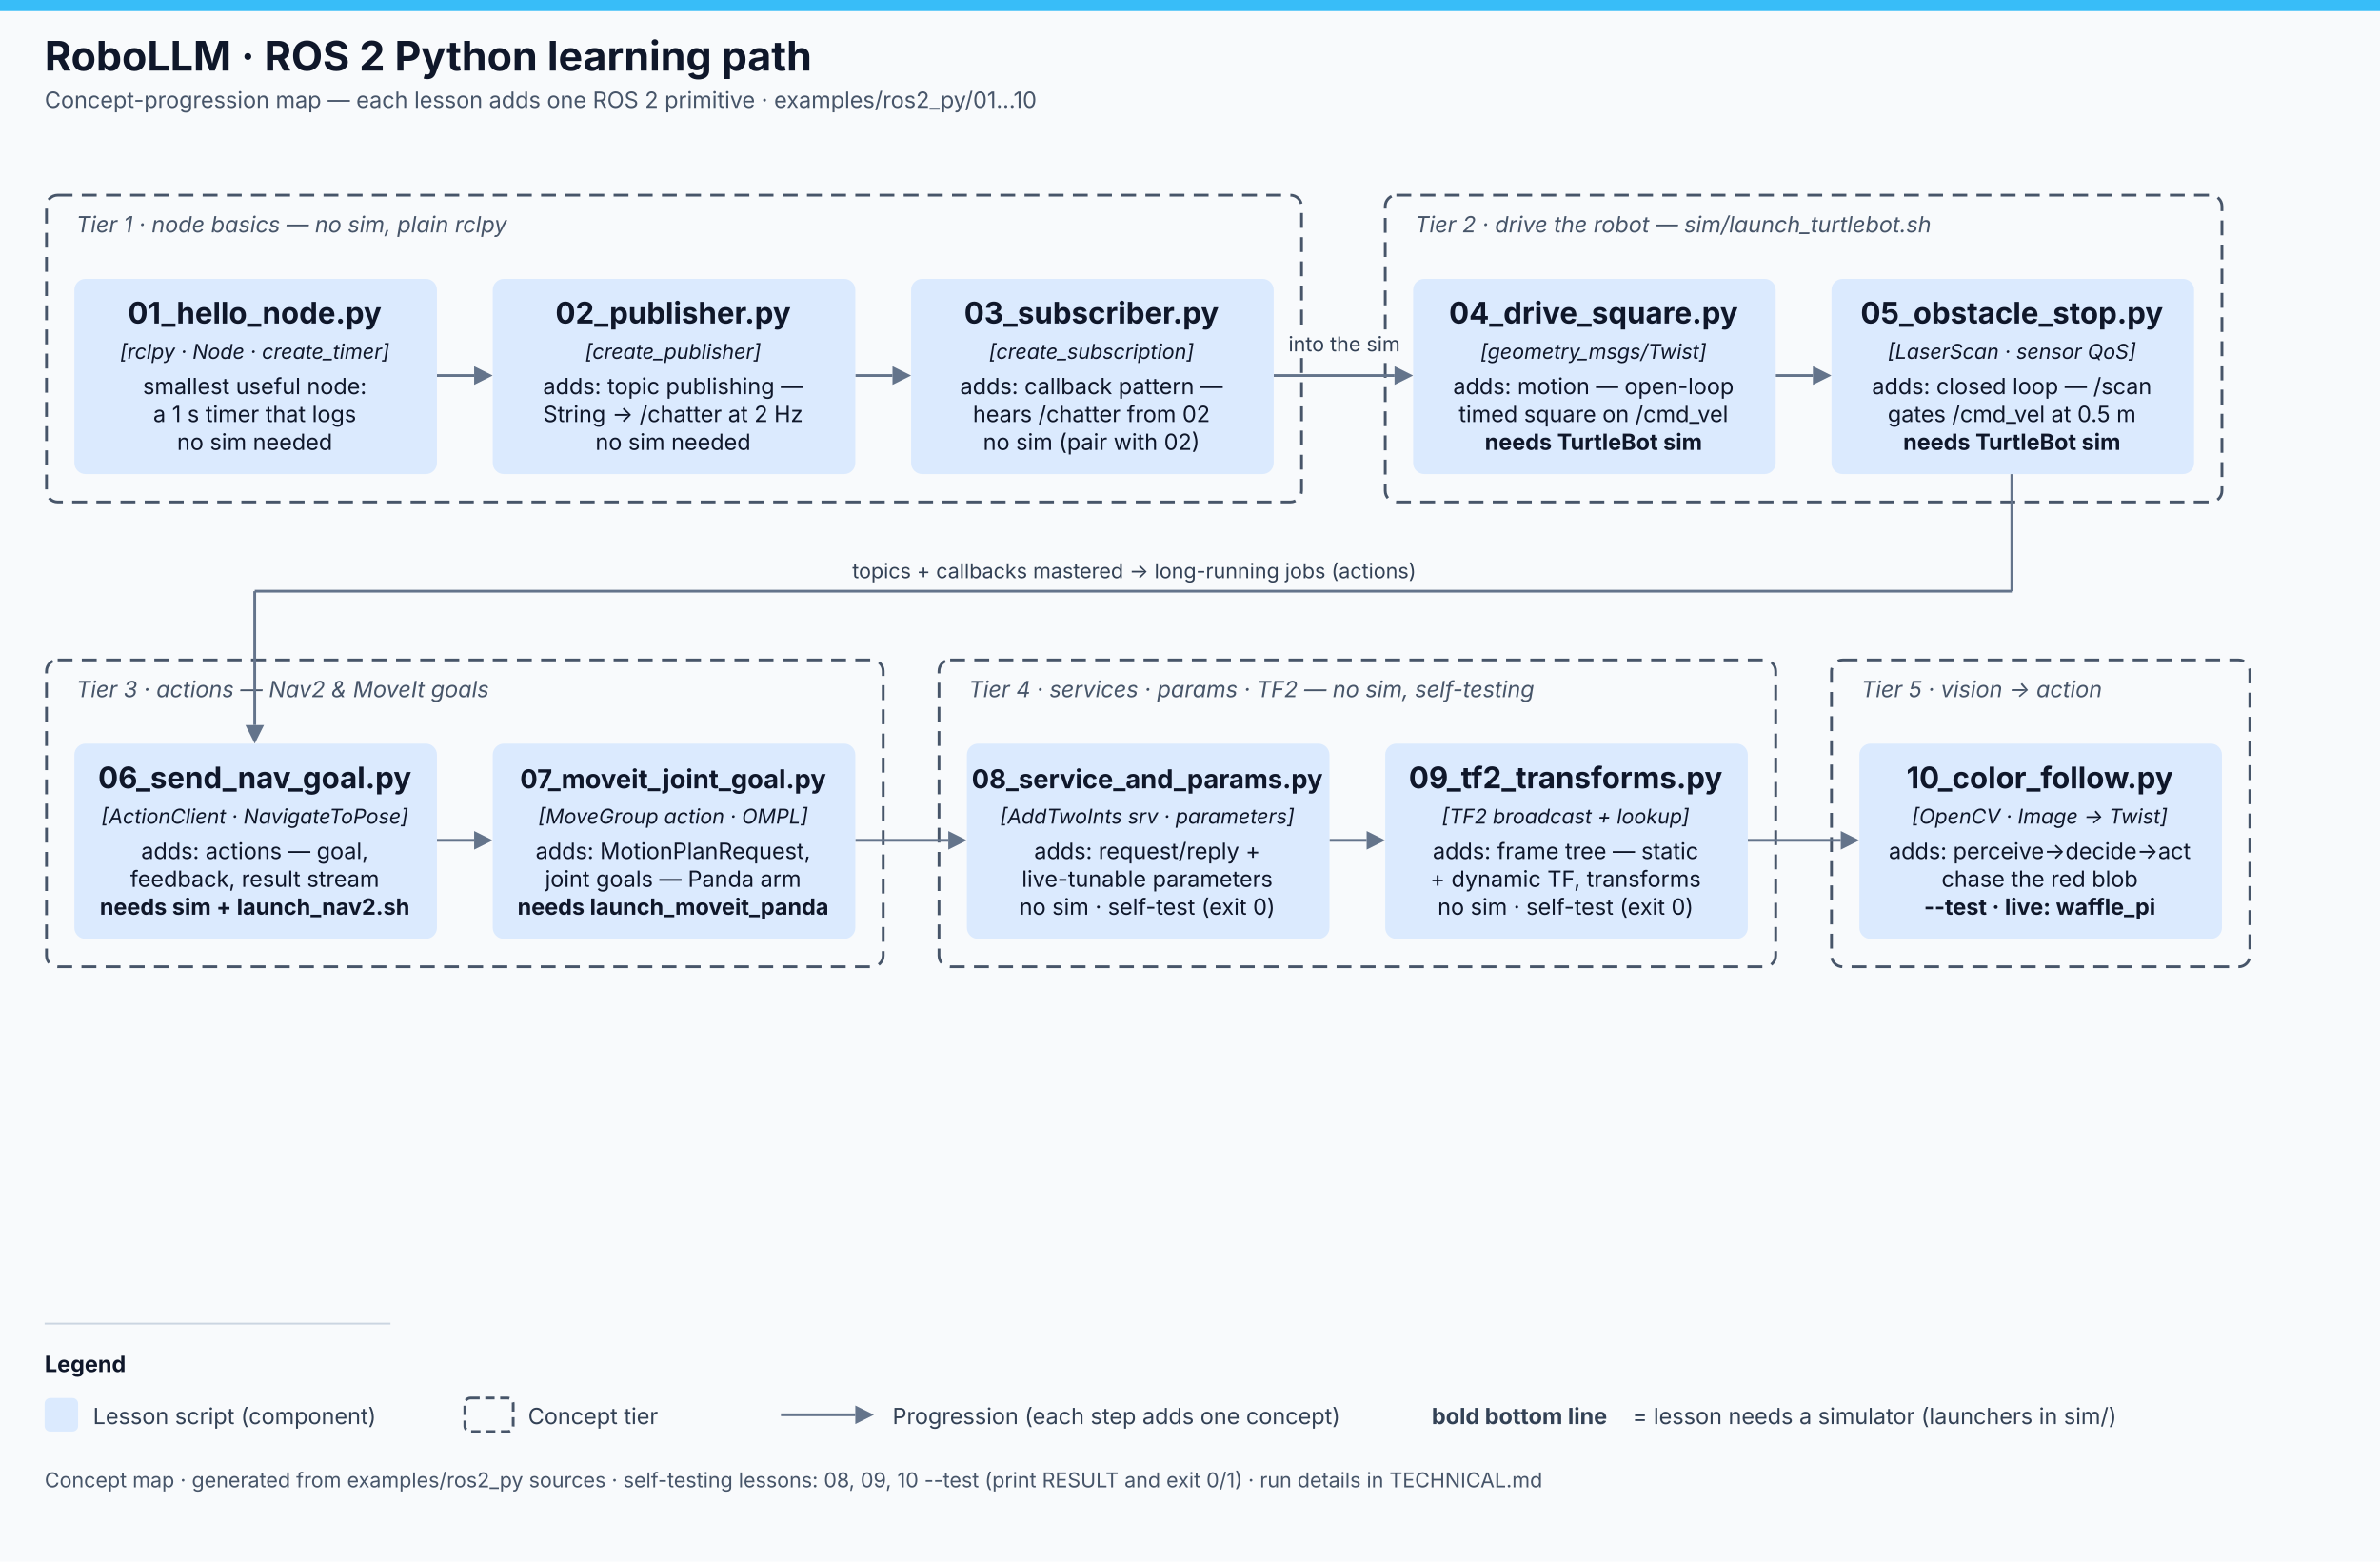
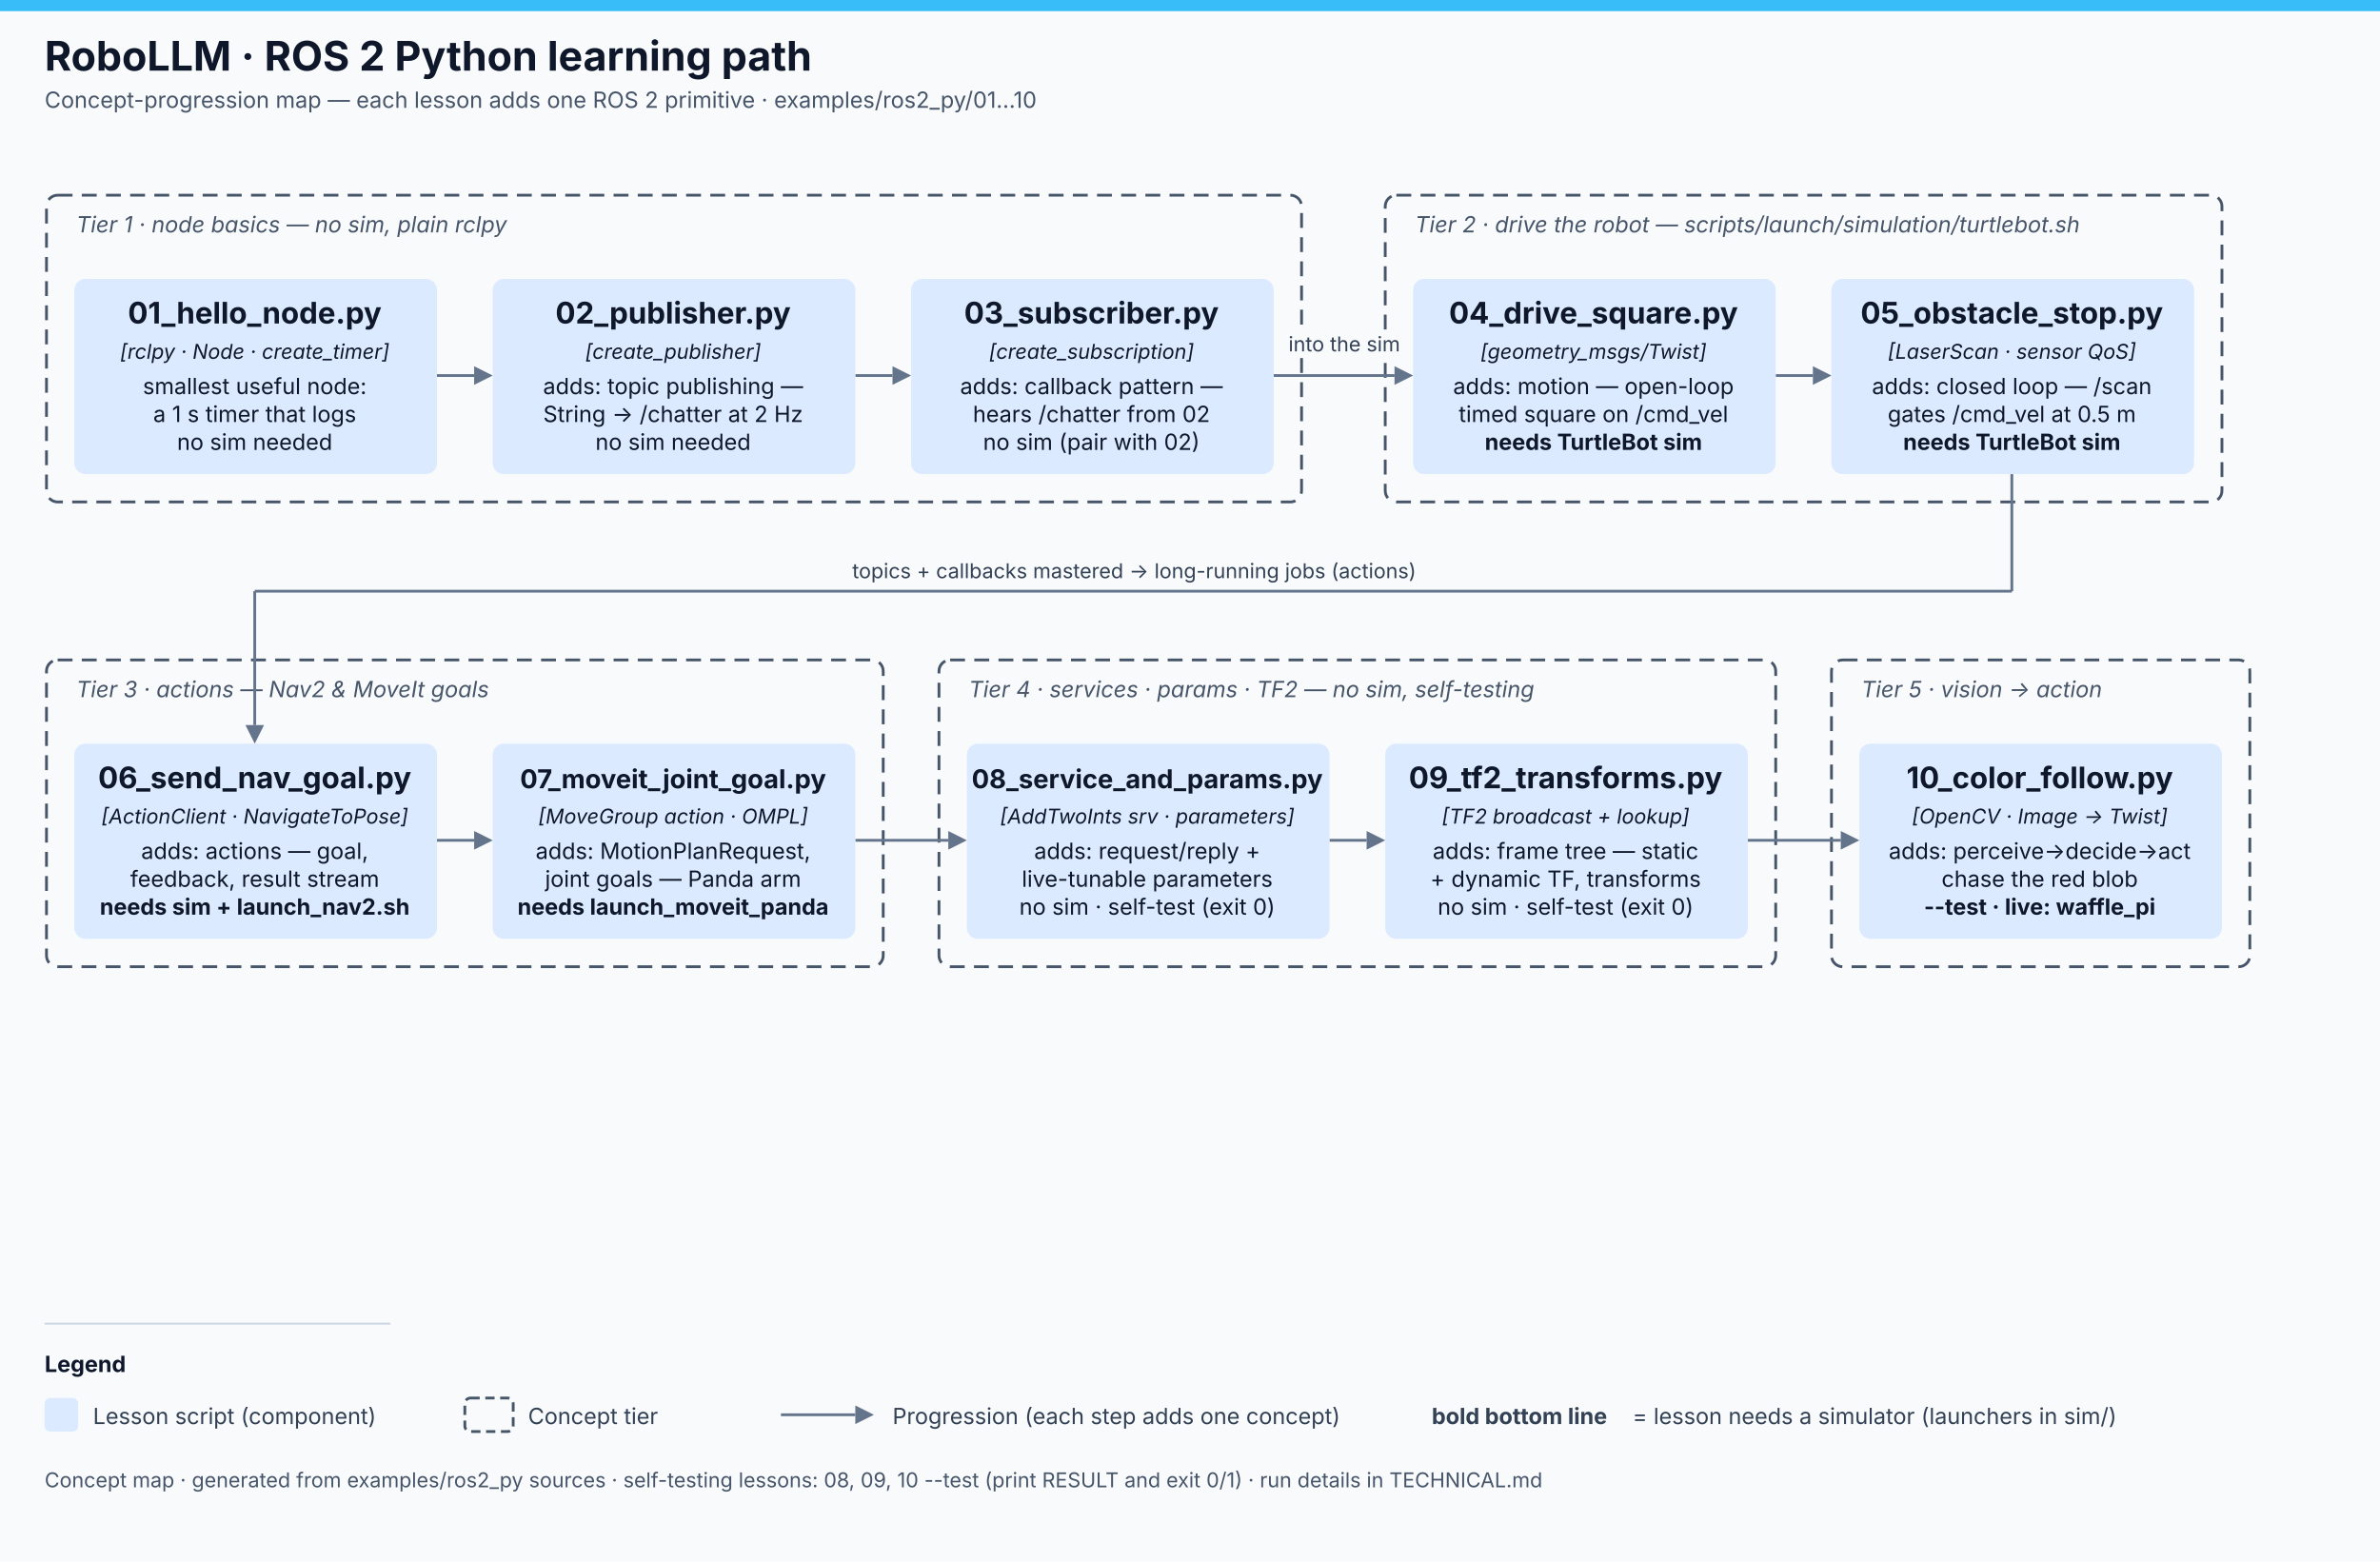
<svg xmlns="http://www.w3.org/2000/svg" viewBox="0 0 1280 840" font-family="Inter, Segoe UI, Arial, sans-serif" role="img" aria-labelledby="title desc">
  <rect x="0" y="0" width="1280" height="840" fill="#F8FAFC" />
  <text x="24" y="38" font-size="22" font-weight="700" fill="#0F172A">RoboLLM · ROS 2 Python learning path</text>
  <text x="24" y="58" font-size="12" fill="#475569">Concept-progression map — each lesson adds one ROS 2 primitive · examples/ros2_py/01…10</text>
  <rect x="25" y="105" width="675" height="165" rx="6" fill="none" stroke="#475569" stroke-width="1.5" stroke-dasharray="8,5" />
  <text x="41" y="125" font-size="12" font-style="italic" fill="#475569">Tier 1 · node basics — no sim, plain rclpy</text>
  <rect x="745" y="105" width="450" height="165" rx="6" fill="none" stroke="#475569" stroke-width="1.5" stroke-dasharray="8,5" />
-   <text x="761" y="125" font-size="12" font-style="italic" fill="#475569">Tier 2 · drive the robot — sim/launch_turtlebot.sh</text>
+   <text x="761" y="125" font-size="12" font-style="italic" fill="#475569">Tier 2 · drive the robot — scripts/launch/simulation/turtlebot.sh</text>
  <rect x="25" y="355" width="450" height="165" rx="6" fill="none" stroke="#475569" stroke-width="1.5" stroke-dasharray="8,5" />
  <text x="41" y="375" font-size="12" font-style="italic" fill="#475569">Tier 3 · actions — Nav2 &amp; MoveIt goals</text>
  <rect x="505" y="355" width="450" height="165" rx="6" fill="none" stroke="#475569" stroke-width="1.5" stroke-dasharray="8,5" />
  <text x="521" y="375" font-size="12" font-style="italic" fill="#475569">Tier 4 · services · params · TF2 — no sim, self-testing</text>
  <rect x="985" y="355" width="225" height="165" rx="6" fill="none" stroke="#475569" stroke-width="1.5" stroke-dasharray="8,5" />
  <text x="1001" y="375" font-size="12" font-style="italic" fill="#475569">Tier 5 · vision → action</text>
  <line x1="235" y1="202" x2="255" y2="202" stroke="#64748B" stroke-width="1.5" />
  <polygon points="265,202 255,197 255,207" fill="#64748B" />
  <line x1="460" y1="202" x2="480" y2="202" stroke="#64748B" stroke-width="1.5" />
  <polygon points="490,202 480,197 480,207" fill="#64748B" />
  <line x1="685" y1="202" x2="750" y2="202" stroke="#64748B" stroke-width="1.5" />
  <polygon points="760,202 750,197 750,207" fill="#64748B" />
  <rect x="680" y="178" width="86" height="14" fill="#F8FAFC" />
  <text x="723" y="189" font-size="11" fill="#334155" text-anchor="middle">into the sim</text>
  <line x1="955" y1="202" x2="975" y2="202" stroke="#64748B" stroke-width="1.5" />
  <polygon points="985,202 975,197 975,207" fill="#64748B" />
  <line x1="1082" y1="255" x2="1082" y2="318" stroke="#64748B" stroke-width="1.5" />
  <line x1="1082" y1="318" x2="137" y2="318" stroke="#64748B" stroke-width="1.5" />
  <line x1="137" y1="318" x2="137" y2="390" stroke="#64748B" stroke-width="1.5" />
  <polygon points="137,400 132,390 142,390" fill="#64748B" />
  <rect x="450" y="300" width="320" height="14" fill="#F8FAFC" />
  <text x="610" y="311" font-size="11" fill="#334155" text-anchor="middle">topics + callbacks mastered → long-running jobs (actions)</text>
  <line x1="235" y1="452" x2="255" y2="452" stroke="#64748B" stroke-width="1.5" />
  <polygon points="265,452 255,447 255,457" fill="#64748B" />
  <line x1="460" y1="452" x2="510" y2="452" stroke="#64748B" stroke-width="1.5" />
  <polygon points="520,452 510,447 510,457" fill="#64748B" />
  <line x1="715" y1="452" x2="735" y2="452" stroke="#64748B" stroke-width="1.5" />
  <polygon points="745,452 735,447 735,457" fill="#64748B" />
  <line x1="940" y1="452" x2="990" y2="452" stroke="#64748B" stroke-width="1.5" />
  <polygon points="1000,452 990,447 990,457" fill="#64748B" />
  <g>
    <rect x="40" y="150" width="195" height="105" rx="6" fill="#DBEAFE" />
    <text x="137" y="174" font-size="16" font-weight="bold" fill="#0F172A" text-anchor="middle">01_hello_node.py</text>
    <text x="137" y="193" font-size="11" font-style="italic" fill="#0F172A" text-anchor="middle">[rclpy · Node · create_timer]</text>
    <text x="137" y="212" font-size="12" fill="#0F172A" text-anchor="middle">smallest useful node:</text>
    <text x="137" y="227" font-size="12" fill="#0F172A" text-anchor="middle">a 1 s timer that logs</text>
    <text x="137" y="242" font-size="12" fill="#0F172A" text-anchor="middle">no sim needed</text>
  </g>
  <g>
    <rect x="265" y="150" width="195" height="105" rx="6" fill="#DBEAFE" />
    <text x="362" y="174" font-size="16" font-weight="bold" fill="#0F172A" text-anchor="middle">02_publisher.py</text>
    <text x="362" y="193" font-size="11" font-style="italic" fill="#0F172A" text-anchor="middle">[create_publisher]</text>
    <text x="362" y="212" font-size="12" fill="#0F172A" text-anchor="middle">adds: topic publishing —</text>
    <text x="362" y="227" font-size="12" fill="#0F172A" text-anchor="middle">String → /chatter at 2 Hz</text>
    <text x="362" y="242" font-size="12" fill="#0F172A" text-anchor="middle">no sim needed</text>
  </g>
  <g>
    <rect x="490" y="150" width="195" height="105" rx="6" fill="#DBEAFE" />
    <text x="587" y="174" font-size="16" font-weight="bold" fill="#0F172A" text-anchor="middle">03_subscriber.py</text>
    <text x="587" y="193" font-size="11" font-style="italic" fill="#0F172A" text-anchor="middle">[create_subscription]</text>
    <text x="587" y="212" font-size="12" fill="#0F172A" text-anchor="middle">adds: callback pattern —</text>
    <text x="587" y="227" font-size="12" fill="#0F172A" text-anchor="middle">hears /chatter from 02</text>
    <text x="587" y="242" font-size="12" fill="#0F172A" text-anchor="middle">no sim (pair with 02)</text>
  </g>
  <g>
    <rect x="760" y="150" width="195" height="105" rx="6" fill="#DBEAFE" />
    <text x="857" y="174" font-size="16" font-weight="bold" fill="#0F172A" text-anchor="middle">04_drive_square.py</text>
    <text x="857" y="193" font-size="11" font-style="italic" fill="#0F172A" text-anchor="middle">[geometry_msgs/Twist]</text>
    <text x="857" y="212" font-size="12" fill="#0F172A" text-anchor="middle">adds: motion — open-loop</text>
    <text x="857" y="227" font-size="12" fill="#0F172A" text-anchor="middle">timed square on /cmd_vel</text>
    <text x="857" y="242" font-size="12" font-weight="bold" fill="#0F172A" text-anchor="middle">needs TurtleBot sim</text>
  </g>
  <g>
    <rect x="985" y="150" width="195" height="105" rx="6" fill="#DBEAFE" />
    <text x="1082" y="174" font-size="16" font-weight="bold" fill="#0F172A" text-anchor="middle">05_obstacle_stop.py</text>
    <text x="1082" y="193" font-size="11" font-style="italic" fill="#0F172A" text-anchor="middle">[LaserScan · sensor QoS]</text>
    <text x="1082" y="212" font-size="12" fill="#0F172A" text-anchor="middle">adds: closed loop — /scan</text>
    <text x="1082" y="227" font-size="12" fill="#0F172A" text-anchor="middle">gates /cmd_vel at 0.5 m</text>
    <text x="1082" y="242" font-size="12" font-weight="bold" fill="#0F172A" text-anchor="middle">needs TurtleBot sim</text>
  </g>
  <g>
    <rect x="40" y="400" width="195" height="105" rx="6" fill="#DBEAFE" />
    <text x="137" y="424" font-size="16" font-weight="bold" fill="#0F172A" text-anchor="middle">06_send_nav_goal.py</text>
    <text x="137" y="443" font-size="11" font-style="italic" fill="#0F172A" text-anchor="middle">[ActionClient · NavigateToPose]</text>
    <text x="137" y="462" font-size="12" fill="#0F172A" text-anchor="middle">adds: actions — goal,</text>
    <text x="137" y="477" font-size="12" fill="#0F172A" text-anchor="middle">feedback, result stream</text>
    <text x="137" y="492" font-size="12" font-weight="bold" fill="#0F172A" text-anchor="middle">needs sim + launch_nav2.sh</text>
  </g>
  <g>
    <rect x="265" y="400" width="195" height="105" rx="6" fill="#DBEAFE" />
    <text x="362" y="424" font-size="14" font-weight="bold" fill="#0F172A" text-anchor="middle">07_moveit_joint_goal.py</text>
    <text x="362" y="443" font-size="11" font-style="italic" fill="#0F172A" text-anchor="middle">[MoveGroup action · OMPL]</text>
    <text x="362" y="462" font-size="12" fill="#0F172A" text-anchor="middle">adds: MotionPlanRequest,</text>
    <text x="362" y="477" font-size="12" fill="#0F172A" text-anchor="middle">joint goals — Panda arm</text>
    <text x="362" y="492" font-size="12" font-weight="bold" fill="#0F172A" text-anchor="middle">needs launch_moveit_panda</text>
  </g>
  <g>
    <rect x="520" y="400" width="195" height="105" rx="6" fill="#DBEAFE" />
    <text x="617" y="424" font-size="14" font-weight="bold" fill="#0F172A" text-anchor="middle">08_service_and_params.py</text>
    <text x="617" y="443" font-size="11" font-style="italic" fill="#0F172A" text-anchor="middle">[AddTwoInts srv · parameters]</text>
    <text x="617" y="462" font-size="12" fill="#0F172A" text-anchor="middle">adds: request/reply +</text>
    <text x="617" y="477" font-size="12" fill="#0F172A" text-anchor="middle">live-tunable parameters</text>
    <text x="617" y="492" font-size="12" fill="#0F172A" text-anchor="middle">no sim · self-test (exit 0)</text>
  </g>
  <g>
    <rect x="745" y="400" width="195" height="105" rx="6" fill="#DBEAFE" />
    <text x="842" y="424" font-size="16" font-weight="bold" fill="#0F172A" text-anchor="middle">09_tf2_transforms.py</text>
    <text x="842" y="443" font-size="11" font-style="italic" fill="#0F172A" text-anchor="middle">[TF2 broadcast + lookup]</text>
    <text x="842" y="462" font-size="12" fill="#0F172A" text-anchor="middle">adds: frame tree — static</text>
    <text x="842" y="477" font-size="12" fill="#0F172A" text-anchor="middle">+ dynamic TF, transforms</text>
    <text x="842" y="492" font-size="12" fill="#0F172A" text-anchor="middle">no sim · self-test (exit 0)</text>
  </g>
  <g>
    <rect x="1000" y="400" width="195" height="105" rx="6" fill="#DBEAFE" />
    <text x="1097" y="424" font-size="16" font-weight="bold" fill="#0F172A" text-anchor="middle">10_color_follow.py</text>
    <text x="1097" y="443" font-size="11" font-style="italic" fill="#0F172A" text-anchor="middle">[OpenCV · Image → Twist]</text>
    <text x="1097" y="462" font-size="12" fill="#0F172A" text-anchor="middle">adds: perceive→decide→act</text>
    <text x="1097" y="477" font-size="12" fill="#0F172A" text-anchor="middle">chase the red blob</text>
    <text x="1097" y="492" font-size="12" font-weight="bold" fill="#0F172A" text-anchor="middle">--test · live: waffle_pi</text>
  </g>
  <line x1="24" y1="712" x2="210" y2="712" stroke="#CBD5E1" stroke-width="1" />
  <text x="24" y="738" font-size="12" font-weight="bold" fill="#0F172A">Legend</text>
  <g>
    <rect x="24" y="752" width="18" height="18" rx="3" fill="#DBEAFE" />
    <text x="50" y="766" font-size="12" fill="#334155">Lesson script (component)</text>
    <rect x="250" y="752" width="26" height="18" rx="3" fill="none" stroke="#475569" stroke-width="1.5" stroke-dasharray="5,3" />
    <text x="284" y="766" font-size="12" fill="#334155">Concept tier</text>
    <line x1="420" y1="761" x2="460" y2="761" stroke="#64748B" stroke-width="1.5" />
    <polygon points="470,761 460,756 460,766" fill="#64748B" />
    <text x="480" y="766" font-size="12" fill="#334155">Progression (each step adds one concept)</text>
    <text x="770" y="766" font-size="12" font-weight="bold" fill="#334155">bold bottom line</text>
    <text x="878" y="766" font-size="12" fill="#334155">= lesson needs a simulator (launchers in sim/)</text>
  </g>
  <text x="24" y="800" font-size="11" fill="#475569">Concept map · generated from examples/ros2_py sources · self-testing lessons: 08, 09, 10 --test (print RESULT and exit 0/1) · run details in TECHNICAL.md</text>
  <rect x="0" y="0" width="100%" height="6" fill="#38BDF8" />
</svg>
